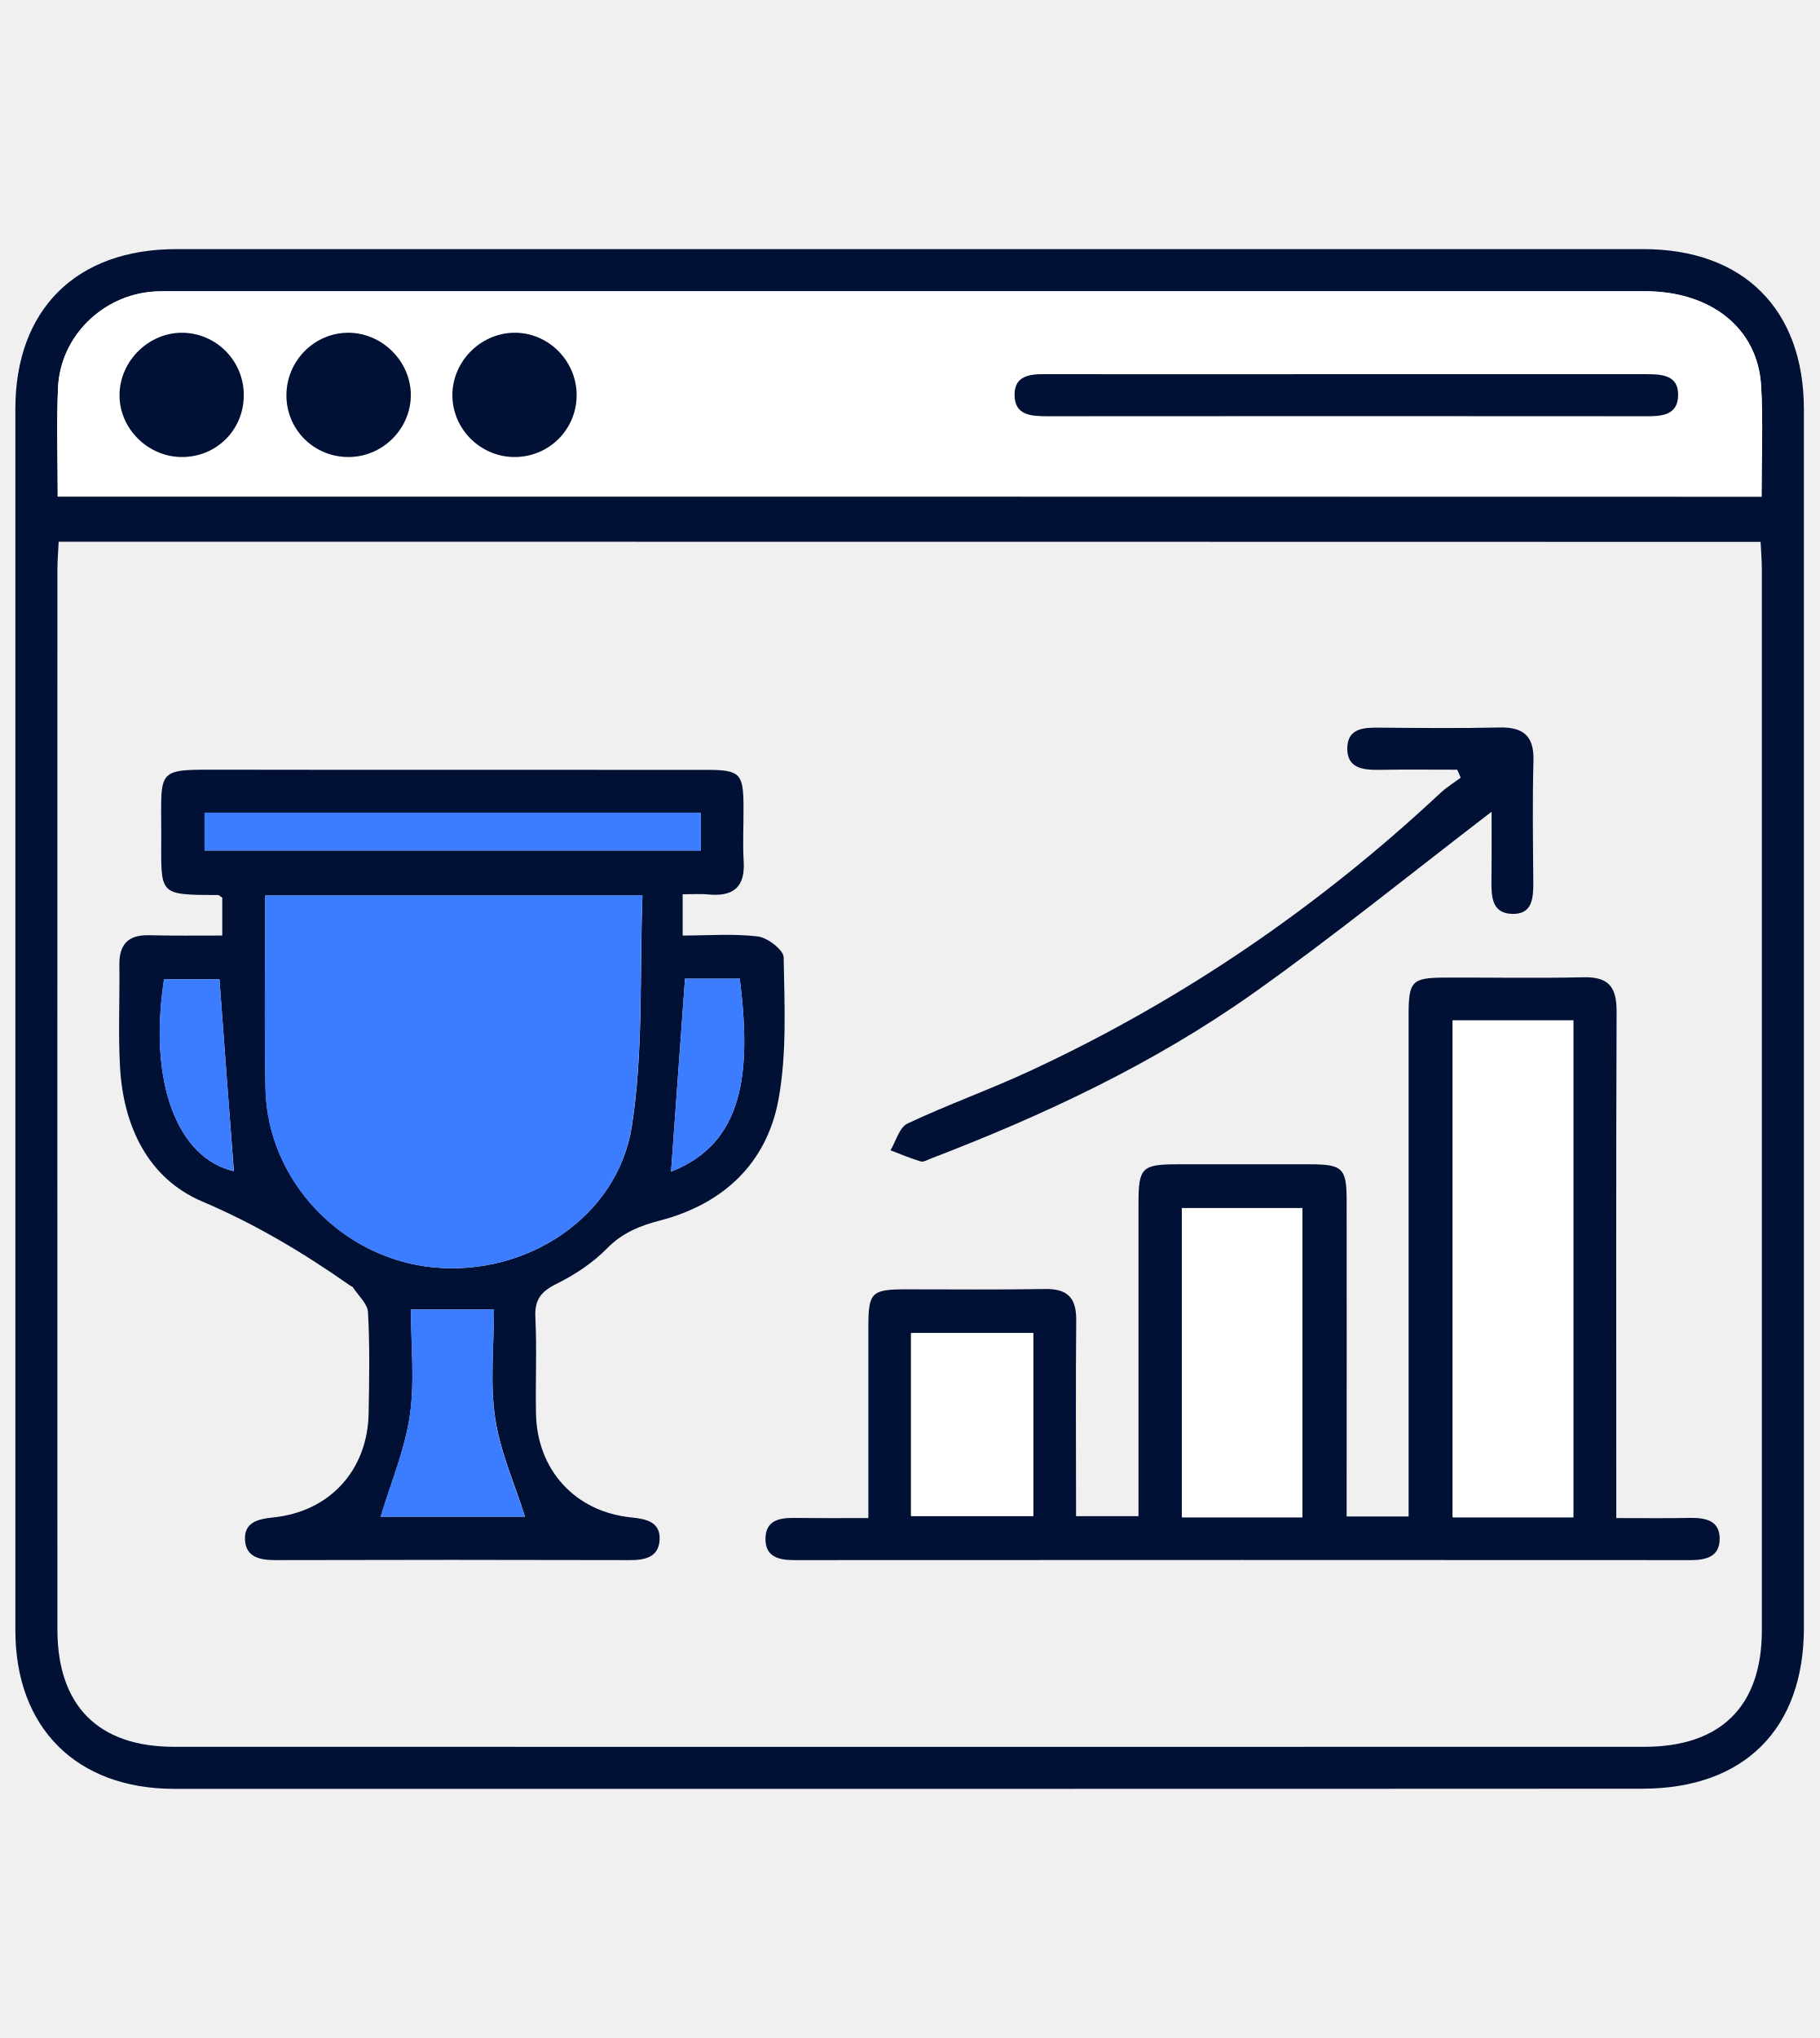
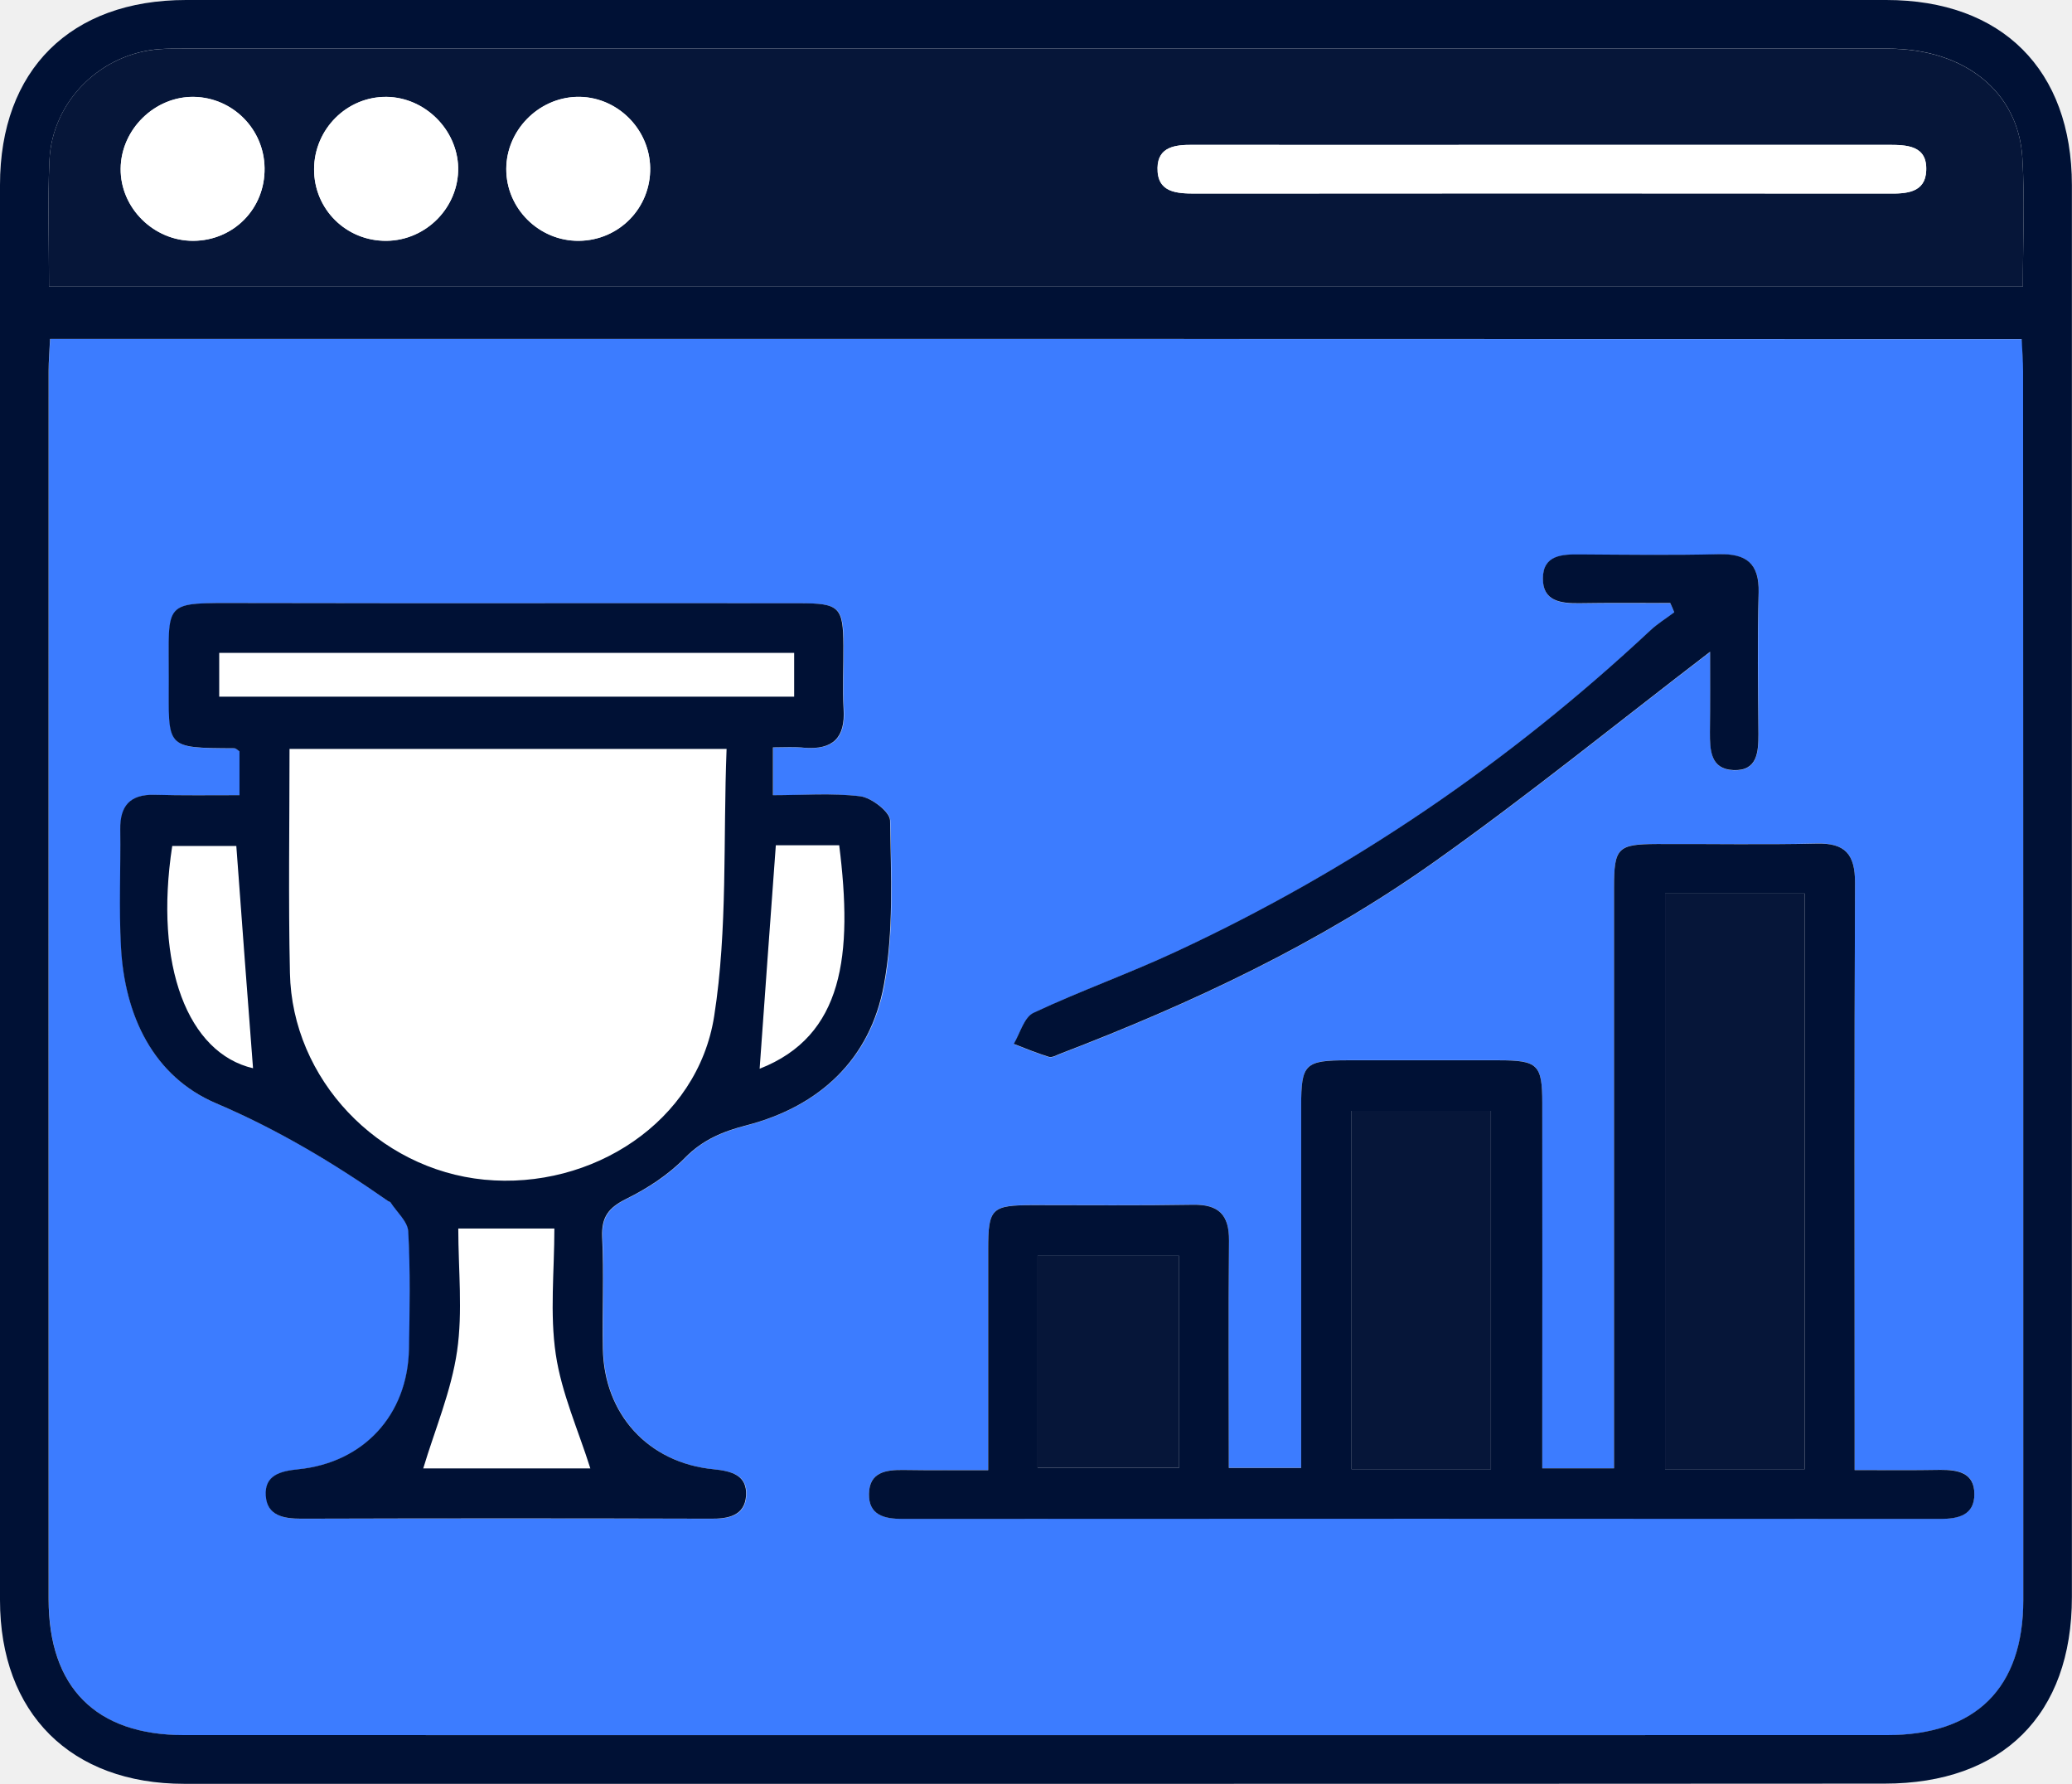
- <svg xmlns="http://www.w3.org/2000/svg" version="1.1" id="Layer_1" x="0px" y="0px" viewBox="0 0 115.98 129.9" style="enable-background:new 0 0 115.98 129.9;" xml:space="preserve">
+ <svg xmlns="http://www.w3.org/2000/svg" version="1.1" id="Layer_1" x="0px" y="0px" viewBox="0 0 203.32 175" style="enable-background:new 0 0 203.32 175;" xml:space="preserve">
  <style type="text/css">
- 	.st0{fill:#001135;}
- 	.st1{fill:#FFFFFF;}
- 	.st2{fill:#3C7CFF;}
+ 	.st0{fill:#185AE9;}
+ 	.st1{fill-rule:evenodd;clip-rule:evenodd;fill:#00B0FB;}
+ 	.st2{fill:#00B0FB;}
+ 	.st3{fill:#00B0FB;fill-opacity:0.4;}
+ 	.st4{fill:#FFFFFF;}
+ 	.st5{fill:#001135;}
+ 	.st6{fill:#3C7CFF;}
+ 	.st7{fill:#1429FF;}
+ 	.st8{fill:#DBDBDB;}
+ 	.st9{fill:#0A0A0A;}
+ 	.st10{fill:#FEFDFE;}
+ 	.st11{fill:#040404;}
+ 	.st12{fill:#FDFDFD;}
+ 	.st13{fill:#050504;}
+ 	.st14{fill:#061639;}
</style>
  <g>
-     <path class="st0" d="M57.99,114.02c-15.62,0-31.24,0-46.87,0c-6.24,0-10.14-3.88-10.14-10.11c0-25.95,0-51.9,0-77.85   c0-6.33,3.88-10.18,10.24-10.18c31.19,0,62.38,0,93.56,0c6.37,0,10.21,3.84,10.22,10.19c0,25.89,0,51.79,0,77.68   c0,6.47-3.82,10.26-10.31,10.26C89.12,114.02,73.55,114.02,57.99,114.02z M3.74,34.53c-0.03,0.67-0.08,1.21-0.08,1.75   c0,22.53-0.01,45.05,0,67.58c0,4.86,2.6,7.48,7.44,7.48c31.24,0.01,62.48,0,93.73,0c4.88,0,7.49-2.59,7.49-7.43   c0-22.53,0-45.05,0-67.58c0-0.58-0.05-1.17-0.08-1.79C76.03,34.53,39.99,34.53,3.74,34.53z M3.68,31.65c36.31,0,72.43,0,108.62,0   c0-2.46,0.11-4.79-0.03-7.09c-0.22-3.64-3.19-6-7.39-6c-31.26,0-62.51,0-93.77,0c-0.44,0-0.88-0.01-1.32,0.02   c-3.26,0.23-5.94,2.86-6.09,6.12C3.6,26.97,3.68,29.23,3.68,31.65z" />
-     <path class="st1" d="M3.68,31.65c0-2.42-0.08-4.69,0.02-6.94c0.15-3.26,2.83-5.89,6.09-6.12c0.44-0.03,0.88-0.02,1.32-0.02   c31.26,0,62.51,0,93.77,0c4.2,0,7.17,2.36,7.39,6c0.14,2.31,0.03,4.63,0.03,7.09C76.11,31.65,39.99,31.65,3.68,31.65z M85.99,23.85   c-6.46,0-12.91,0.01-19.37-0.01c-0.96,0-1.91,0.1-1.94,1.26c-0.03,1.39,1.06,1.42,2.12,1.42c12.69-0.01,25.38-0.01,38.07,0   c0.99,0,2.06-0.04,2.11-1.27c0.06-1.39-1.08-1.41-2.12-1.41C98.57,23.86,92.28,23.85,85.99,23.85z M11.62,29.13   c2.22-0.01,3.96-1.79,3.92-4.01c-0.03-2.14-1.75-3.87-3.88-3.91c-2.15-0.04-4.02,1.78-4.04,3.95C7.6,27.32,9.44,29.15,11.62,29.13z    M22.25,29.13c2.2-0.02,3.98-1.85,3.94-4.03c-0.04-2.1-1.82-3.87-3.93-3.89c-2.19-0.03-3.99,1.77-4,3.97   C18.25,27.39,20.03,29.16,22.25,29.13z M32.84,29.13c2.21-0.02,3.96-1.81,3.92-4.02c-0.04-2.19-1.89-3.97-4.06-3.9   c-2.11,0.07-3.85,1.85-3.86,3.96C28.83,27.35,30.65,29.15,32.84,29.13z" />
-     <path class="st0" d="M14.17,59.63c0-0.92,0-1.66,0-2.41c-0.11-0.07-0.19-0.17-0.28-0.17c-3.86-0.02-3.61,0.02-3.61-3.84   c0.01-4.35-0.42-4.15,4.08-4.15c10.21,0.02,20.42,0,30.63,0.01c2.19,0,2.4,0.21,2.41,2.34c0.01,1.16-0.06,2.32,0.01,3.48   c0.1,1.58-0.59,2.25-2.15,2.13C44.72,56.96,44.17,57,43.52,57c0,0.88,0,1.67,0,2.63c1.64,0,3.24-0.13,4.81,0.06   c0.61,0.08,1.62,0.86,1.63,1.33c0.05,3.02,0.21,6.11-0.33,9.06c-0.75,4.07-3.52,6.66-7.54,7.71c-1.31,0.34-2.42,0.79-3.4,1.79   c-0.91,0.93-2.06,1.68-3.23,2.26c-0.98,0.49-1.38,1-1.33,2.12c0.1,2.04,0,4.08,0.04,6.13c0.06,3.6,2.5,6.28,6.09,6.63   c0.98,0.1,1.86,0.31,1.79,1.45c-0.07,1.11-0.98,1.28-1.95,1.27c-7.51-0.02-15.01-0.02-22.52,0c-0.97,0-1.89-0.16-1.96-1.27   c-0.07-1.13,0.81-1.35,1.79-1.45c3.6-0.36,6.02-3,6.09-6.62c0.04-2.15,0.08-4.31-0.04-6.46c-0.03-0.55-0.63-1.07-0.97-1.6   c-0.03-0.04-0.1-0.05-0.14-0.08c-2.98-2.09-6.05-3.93-9.46-5.38c-3.46-1.47-5.04-4.82-5.24-8.6c-0.12-2.15-0.01-4.3-0.04-6.46   c-0.02-1.3,0.54-1.94,1.88-1.91C11.02,59.65,12.56,59.63,14.17,59.63z M16.91,57.08c0,4.19-0.07,8.26,0.02,12.33   c0.12,5.84,4.85,10.8,10.69,11.37c5.94,0.58,11.75-3.19,12.66-8.99c0.75-4.79,0.49-9.73,0.68-14.71   C32.79,57.08,24.98,57.08,16.91,57.08z M44.68,51.8c-10.66,0-21.16,0-31.64,0c0,0.89,0,1.64,0,2.41c10.6,0,21.1,0,31.64,0   C44.68,53.36,44.68,52.64,44.68,51.8z M31.49,83.47c-1.81,0-3.44,0-5.29,0c0,2.28,0.25,4.56-0.07,6.75   c-0.32,2.2-1.22,4.32-1.86,6.45c2.92,0,6.23,0,9.2,0c-0.65-2.07-1.58-4.13-1.9-6.27C31.23,88.15,31.49,85.82,31.49,83.47z    M13.99,62.42c-1.18,0-2.37,0-3.53,0c-1.02,6.62,0.87,11.4,4.45,12.23C14.6,70.68,14.3,66.6,13.99,62.42z M43.67,62.38   c-0.31,4.28-0.61,8.36-0.89,12.3c4.63-1.81,5.14-6.27,4.38-12.3C45.98,62.38,44.79,62.38,43.67,62.38z" />
-     <path class="st0" d="M55.36,96.76c0-4.22,0-8.19,0-12.16c0-2.25,0.18-2.42,2.49-2.42c2.93,0,5.85,0.03,8.78-0.02   c1.41-0.02,1.99,0.55,1.98,1.97c-0.04,4.13-0.01,8.26-0.01,12.51c1.33,0,2.52,0,3.98,0c0-0.53,0-1.11,0-1.69   c0-6.07,0-12.15,0-18.22c0-2.33,0.2-2.52,2.58-2.52c2.76,0,5.52,0,8.28,0c2.17,0,2.41,0.23,2.41,2.36c0.01,6.07,0,12.15,0,18.22   c0,0.59,0,1.19,0,1.87c1.35,0,2.54,0,3.95,0c0-0.69,0-1.33,0-1.97c0-9.99,0-19.99,0-29.98c0-2.19,0.2-2.39,2.35-2.4   c2.93-0.01,5.85,0.05,8.78-0.02c1.59-0.04,2.13,0.59,2.13,2.15c-0.04,10.05-0.02,20.1-0.02,30.15c0,0.65,0,1.3,0,2.17   c1.66,0,3.18,0.02,4.71-0.01c0.97-0.01,1.88,0.15,1.88,1.33c0,1.15-0.87,1.36-1.86,1.36c-19.05-0.01-38.09-0.01-57.14,0   c-0.99,0-1.85-0.21-1.83-1.38c0.02-1.19,0.93-1.32,1.89-1.31C52.16,96.77,53.64,96.76,55.36,96.76z M100.3,96.71   c0-10.66,0-21.17,0-31.67c-2.64,0-5.16,0-7.69,0c0,10.6,0,21.11,0,31.67C95.21,96.71,97.68,96.71,100.3,96.71z M83.03,96.71   c0-6.69,0-13.2,0-19.71c-2.65,0-5.15,0-7.68,0c0,6.63,0,13.14,0,19.71C77.96,96.71,80.42,96.71,83.03,96.71z M65.87,84.97   c-2.68,0-5.24,0-7.79,0c0,3.95,0,7.79,0,11.66c2.64,0,5.19,0,7.79,0C65.87,92.72,65.87,88.92,65.87,84.97z" />
-     <path class="st0" d="M95.09,51.74c-5.12,3.92-10.04,7.92-15.21,11.58c-6.33,4.48-13.32,7.76-20.55,10.53   c-0.21,0.08-0.45,0.23-0.63,0.18c-0.65-0.2-1.29-0.46-1.93-0.71c0.35-0.59,0.57-1.47,1.09-1.71c2.59-1.22,5.3-2.18,7.89-3.39   c9.63-4.48,18.29-10.4,26.05-17.65c0.4-0.38,0.88-0.67,1.32-1c-0.07-0.17-0.14-0.34-0.22-0.51c-1.67,0-3.33-0.02-5,0.01   c-1.01,0.01-2.02-0.1-2.01-1.37c0.01-1.29,1.05-1.33,2.05-1.32c2.54,0.02,5.08,0.05,7.62-0.01c1.53-0.04,2.24,0.51,2.2,2.11   c-0.07,2.59-0.03,5.19-0.01,7.78c0,1-0.06,2.04-1.37,1.99c-1.28-0.05-1.3-1.1-1.3-2.08C95.1,54.64,95.09,53.12,95.09,51.74z" />
-     <path class="st0" d="M85.99,23.85c6.29,0,12.58,0,18.87,0c1.05,0,2.18,0.02,2.12,1.41c-0.05,1.24-1.11,1.28-2.11,1.27   c-12.69-0.01-25.38-0.01-38.07,0c-1.06,0-2.15-0.04-2.12-1.42c0.02-1.16,0.98-1.27,1.94-1.26C73.08,23.86,79.54,23.85,85.99,23.85z   " />
-     <path class="st0" d="M11.62,29.13c-2.18,0.01-4.02-1.81-4-3.97c0.02-2.17,1.89-3.99,4.04-3.95c2.13,0.04,3.85,1.77,3.88,3.91   C15.58,27.35,13.84,29.12,11.62,29.13z" />
-     <path class="st0" d="M22.25,29.13c-2.22,0.02-4-1.74-3.99-3.95c0.01-2.2,1.81-4,4-3.97c2.1,0.03,3.88,1.79,3.93,3.89   C26.23,27.28,24.44,29.11,22.25,29.13z" />
-     <path class="st0" d="M32.84,29.13c-2.19,0.02-4.01-1.78-4-3.96c0.01-2.11,1.75-3.89,3.86-3.96c2.17-0.07,4.02,1.71,4.06,3.9   C36.8,27.32,35.05,29.11,32.84,29.13z" />
-     <path class="st2" d="M16.91,57.08c8.07,0,15.88,0,24.04,0c-0.19,4.97,0.07,9.92-0.68,14.71c-0.9,5.8-6.71,9.57-12.66,8.99   c-5.84-0.57-10.57-5.53-10.69-11.37C16.84,65.34,16.91,61.27,16.91,57.08z" />
-     <path class="st2" d="M44.68,51.8c0,0.84,0,1.56,0,2.41c-10.54,0-21.04,0-31.64,0c0-0.78,0-1.53,0-2.41   C23.52,51.8,34.02,51.8,44.68,51.8z" />
-     <path class="st2" d="M31.49,83.47c0,2.35-0.26,4.68,0.07,6.93c0.32,2.15,1.24,4.2,1.9,6.27c-2.97,0-6.28,0-9.2,0   c0.64-2.14,1.54-4.25,1.86-6.45c0.32-2.19,0.07-4.47,0.07-6.75C28.04,83.47,29.67,83.47,31.49,83.47z" />
-     <path class="st2" d="M13.99,62.42c0.31,4.18,0.62,8.26,0.91,12.23c-3.58-0.84-5.46-5.61-4.45-12.23   C11.62,62.42,12.81,62.42,13.99,62.42z" />
-     <path class="st2" d="M43.67,62.38c1.12,0,2.31,0,3.49,0c0.76,6.02,0.25,10.49-4.38,12.3C43.07,70.74,43.36,66.66,43.67,62.38z" />
-     <path class="st1" d="M100.3,96.71c-2.62,0-5.09,0-7.69,0c0-10.56,0-21.07,0-31.67c2.54,0,5.05,0,7.69,0   C100.3,75.54,100.3,86.04,100.3,96.71z" />
-     <path class="st1" d="M83.03,96.71c-2.61,0-5.07,0-7.68,0c0-6.57,0-13.08,0-19.71c2.52,0,5.03,0,7.68,0   C83.03,83.51,83.03,90.02,83.03,96.71z" />
-     <path class="st1" d="M65.87,84.97c0,3.95,0,7.75,0,11.66c-2.6,0-5.15,0-7.79,0c0-3.88,0-7.71,0-11.66   C60.64,84.97,63.19,84.97,65.87,84.97z" />
+     <path class="st4" d="M28.44,95.45c0.21,10.41,8.65,19.26,19.06,20.27c10.59,1.03,20.95-5.69,22.57-16.03   c1.34-8.54,0.87-17.35,1.21-26.23c-14.57,0-28.49,0-42.89,0C28.41,80.94,28.28,88.2,28.44,95.45z" />
+     <path class="st4" d="M54.4,120.52c-3.23,0-6.13,0-9.43,0c0,4.07,0.45,8.13-0.12,12.04c-0.57,3.92-2.18,7.7-3.32,11.5   c5.21,0,11.11,0,16.41,0c-1.16-3.69-2.82-7.36-3.39-11.18C53.94,128.87,54.4,124.71,54.4,120.52z" />
+     <path class="st6" d="M4.92,33.26c-0.05,1.19-0.14,2.16-0.14,3.12c0,40.17-0.02,80.33,0,120.51c0,8.67,4.64,13.34,13.27,13.34   c55.71,0.02,111.41,0,167.14,0c8.7,0,13.36-4.62,13.36-13.25c0-40.17,0-80.33,0-120.51c0-1.03-0.09-2.09-0.14-3.19   C133.83,33.26,69.56,33.26,4.92,33.26z M101.43,99.38c4.62-2.18,9.45-3.89,14.07-6.04c17.17-7.99,32.61-18.54,46.45-31.47   c0.71-0.68,1.57-1.19,2.35-1.78c-0.12-0.3-0.25-0.61-0.39-0.91c-2.98,0-5.94-0.04-8.92,0.02c-1.8,0.02-3.6-0.18-3.58-2.44   c0.02-2.3,1.87-2.37,3.66-2.35c4.53,0.04,9.06,0.09,13.59-0.02c2.73-0.07,3.99,0.91,3.92,3.76c-0.12,4.62-0.05,9.25-0.02,13.87   c0,1.78-0.11,3.64-2.44,3.55c-2.28-0.09-2.32-1.96-2.32-3.71c0.04-2.73,0.02-5.44,0.02-7.9c-9.13,6.99-17.9,14.12-27.12,20.65   c-11.29,7.99-23.75,13.84-36.64,18.78c-0.37,0.14-0.8,0.41-1.12,0.32c-1.16-0.36-2.3-0.82-3.44-1.27   C100.11,101.37,100.5,99.8,101.43,99.38z M73.31,110.4c-2.34,0.61-4.32,1.41-6.06,3.19c-1.62,1.66-3.67,3-5.76,4.03   c-1.75,0.87-2.46,1.78-2.37,3.78c0.18,3.64,0,7.28,0.07,10.93c0.11,6.42,4.46,11.2,10.86,11.82c1.75,0.18,3.32,0.55,3.19,2.59   c-0.12,1.98-1.75,2.28-3.48,2.26c-13.39-0.04-26.77-0.04-40.16,0c-1.73,0-3.37-0.29-3.49-2.26c-0.12-2.01,1.44-2.41,3.19-2.59   c6.42-0.64,10.73-5.35,10.86-11.8c0.07-3.83,0.14-7.69-0.07-11.52c-0.05-0.98-1.12-1.91-1.73-2.85c-0.05-0.07-0.18-0.09-0.25-0.14   c-5.31-3.73-10.79-7.01-16.87-9.59c-6.17-2.62-8.99-8.59-9.34-15.34c-0.21-3.83-0.02-7.67-0.07-11.52   c-0.04-2.32,0.96-3.46,3.35-3.41c2.73,0.07,5.47,0.04,8.35,0.04c0-1.64,0-2.96,0-4.3c-0.2-0.12-0.34-0.3-0.5-0.3   c-6.88-0.04-6.44,0.04-6.44-6.85c0.02-7.76-0.75-7.4,7.28-7.4c18.21,0.04,36.41,0,54.62,0.02c3.91,0,4.28,0.37,4.3,4.17   c0.02,2.07-0.11,4.14,0.02,6.21c0.18,2.82-1.05,4.01-3.83,3.8c-0.96-0.11-1.94-0.04-3.1-0.04c0,1.57,0,2.98,0,4.69   c2.92,0,5.78-0.23,8.58,0.11c1.09,0.14,2.89,1.53,2.91,2.37c0.09,5.39,0.37,10.9-0.59,16.16C85.41,103.91,80.47,108.52,73.31,110.4   z M190.42,149c-33.97-0.02-67.92-0.02-101.89,0c-1.77,0-3.3-0.37-3.26-2.46c0.04-2.12,1.66-2.35,3.37-2.34   c2.62,0.04,5.26,0.02,8.33,0.02c0-7.52,0-14.6,0-21.68c0-4.01,0.32-4.32,4.44-4.32c5.22,0,10.43,0.05,15.66-0.04   c2.51-0.04,3.55,0.98,3.53,3.51c-0.07,7.36-0.02,14.73-0.02,22.31c2.37,0,4.49,0,7.1,0c0-0.95,0-1.98,0-3.01   c0-10.82,0-21.67,0-32.49c0-4.15,0.36-4.49,4.6-4.49c4.92,0,9.84,0,14.76,0c3.87,0,4.3,0.41,4.3,4.21c0.02,10.82,0,21.67,0,32.49   c0,1.05,0,2.12,0,3.33c2.41,0,4.53,0,7.04,0c0-1.23,0-2.37,0-3.51c0-17.81,0-35.65,0-53.46c0-3.91,0.36-4.26,4.19-4.28   c5.22-0.02,10.43,0.09,15.66-0.04c2.84-0.07,3.8,1.05,3.8,3.83c-0.07,17.92-0.04,35.84-0.04,53.76c0,1.16,0,2.32,0,3.87   c2.96,0,5.67,0.04,8.4-0.02c1.73-0.02,3.35,0.27,3.35,2.37C193.74,148.63,192.19,149,190.42,149z" />
+     <path class="st4" d="M16.9,82.99c-1.82,11.8,1.55,20.33,7.94,21.81c-0.55-7.08-1.09-14.35-1.64-21.81   C21.09,82.99,18.97,82.99,16.9,82.99z" />
+     <path class="st14" d="M185.27,4.78c-55.74,0-111.47,0-167.21,0c-0.78,0-1.57-0.02-2.35,0.04C9.9,5.22,5.12,9.91,4.85,15.73   c-0.18,4.05-0.04,8.08-0.04,12.39c64.75,0,129.15,0,193.69,0c0-4.39,0.2-8.54-0.05-12.64C198.06,8.99,192.76,4.78,185.27,4.78z    M18.97,23.63c-3.89,0.02-7.17-3.23-7.13-7.08c0.04-3.87,3.37-7.11,7.2-7.04c3.8,0.07,6.87,3.16,6.92,6.97   C26.03,20.45,22.93,23.61,18.97,23.63z M37.93,23.63c-3.96,0.04-7.13-3.1-7.11-7.04c0.02-3.92,3.23-7.13,7.13-7.08   c3.74,0.05,6.92,3.19,7.01,6.94C45.02,20.33,41.83,23.59,37.93,23.63z M56.81,23.63c-3.91,0.04-7.15-3.17-7.13-7.06   c0.02-3.76,3.12-6.94,6.88-7.06c3.87-0.12,7.17,3.05,7.24,6.95C63.87,20.4,60.75,23.59,56.81,23.63z M185.25,18.99   c-22.63-0.02-45.26-0.02-67.89,0c-1.89,0-3.83-0.07-3.78-2.53c0.04-2.07,1.75-2.26,3.46-2.25c11.52,0.02,23.04,0,34.54,0   c11.22,0,22.43,0,33.65,0c1.87,0,3.89,0.04,3.78,2.51C188.93,18.94,187.04,19.01,185.25,18.99z" />
+     <path class="st14" d="M101.82,143.99c4.71,0,9.25,0,13.89,0c0-6.97,0-13.75,0-20.79c-4.78,0-9.34,0-13.89,0   C101.82,130.24,101.82,137.09,101.82,143.99z" />
+     <path class="st4" d="M77.92,64.05c-19.01,0-37.73,0-56.42,0c0,1.59,0,2.92,0,4.3c18.9,0,37.62,0,56.42,0   C77.92,66.83,77.92,65.55,77.92,64.05z" />
+     <path class="st14" d="M132.61,144.13c4.65,0,9.04,0,13.69,0c0-11.93,0-23.54,0-35.15c-4.73,0-9.18,0-13.69,0   C132.61,120.81,132.61,132.42,132.61,144.13z" />
+     <path class="st14" d="M163.39,144.13c4.64,0,9.04,0,13.71,0c0-19.01,0-37.75,0-56.47c-4.71,0-9.2,0-13.71,0   C163.39,106.56,163.39,125.3,163.39,144.13z" />
+     <path class="st4" d="M76.12,82.92c-0.55,7.63-1.09,14.91-1.59,21.93c8.26-3.23,9.17-11.18,7.81-21.93   C80.24,82.92,78.12,82.92,76.12,82.92z" />
+     <path class="st5" d="M185.09,0C129.49,0,73.88,0,18.26,0C6.92,0,0,6.87,0,18.15c0,46.27,0,92.55,0,138.82   C0,168.08,6.95,175,18.08,175c27.87,0,55.72,0,83.58,0c27.75,0,55.51,0,83.27-0.02c11.57,0,18.38-6.76,18.38-18.3   c0-46.17,0-92.35,0-138.52C203.3,6.85,196.45,0,185.09,0z M198.54,156.97c0,8.63-4.65,13.25-13.36,13.25   c-55.72,0-111.43,0.02-167.14,0c-8.63,0-13.27-4.67-13.27-13.34c-0.02-40.17,0-80.33,0-120.51c0-0.96,0.09-1.93,0.14-3.12   c64.64,0,128.91,0,193.47,0.02c0.05,1.11,0.14,2.16,0.14,3.19C198.54,76.64,198.54,116.8,198.54,156.97z M198.5,28.12   c-64.53,0-128.94,0-193.69,0c0-4.32-0.14-8.35,0.04-12.39C5.12,9.91,9.9,5.22,15.71,4.81c0.78-0.05,1.57-0.04,2.35-0.04   c55.74,0,111.47,0,167.21,0c7.49,0,12.79,4.21,13.18,10.7C198.7,19.58,198.5,23.73,198.5,28.12z" />
+     <path class="st5" d="M87.34,80.49c-0.02-0.84-1.82-2.23-2.91-2.37c-2.8-0.34-5.65-0.11-8.58-0.11c0-1.71,0-3.12,0-4.69   c1.16,0,2.14-0.07,3.1,0.04c2.78,0.21,4.01-0.98,3.83-3.8c-0.12-2.07,0-4.14-0.02-6.21c-0.02-3.8-0.39-4.17-4.3-4.17   c-18.21-0.02-36.41,0.02-54.62-0.02c-8.02,0-7.26-0.36-7.28,7.4c0,6.88-0.45,6.81,6.44,6.85c0.16,0,0.3,0.18,0.5,0.3   c0,1.34,0,2.66,0,4.3c-2.87,0-5.62,0.04-8.35-0.04c-2.39-0.05-3.39,1.09-3.35,3.41c0.05,3.85-0.14,7.69,0.07,11.52   c0.36,6.74,3.17,12.71,9.34,15.34c6.08,2.59,11.55,5.87,16.87,9.59c0.07,0.05,0.2,0.07,0.25,0.14c0.61,0.95,1.68,1.87,1.73,2.85   c0.21,3.83,0.14,7.69,0.07,11.52c-0.12,6.46-4.44,11.16-10.86,11.8c-1.75,0.18-3.32,0.57-3.19,2.59c0.12,1.98,1.77,2.26,3.49,2.26   c13.39-0.04,26.77-0.04,40.16,0c1.73,0.02,3.35-0.29,3.48-2.26c0.12-2.03-1.44-2.41-3.19-2.59c-6.4-0.62-10.75-5.4-10.86-11.82   c-0.07-3.66,0.11-7.29-0.07-10.93c-0.09-2,0.62-2.91,2.37-3.78c2.09-1.03,4.14-2.37,5.76-4.03c1.75-1.78,3.73-2.59,6.06-3.19   c7.17-1.87,12.11-6.49,13.45-13.75C87.71,91.39,87.43,85.88,87.34,80.49z M16.9,82.99c2.07,0,4.19,0,6.29,0   c0.55,7.45,1.09,14.73,1.64,21.81C18.46,103.32,15.09,94.79,16.9,82.99z M41.53,144.06c1.14-3.8,2.75-7.58,3.32-11.5   c0.57-3.91,0.12-7.97,0.12-12.04c3.3,0,6.21,0,9.43,0c0,4.19-0.46,8.35,0.14,12.36c0.57,3.82,2.23,7.49,3.39,11.18   C52.64,144.06,46.74,144.06,41.53,144.06z M70.08,99.7c-1.62,10.34-11.98,17.06-22.57,16.03c-10.41-1.02-18.85-9.86-19.06-20.27   c-0.16-7.26-0.04-14.52-0.04-21.99c14.39,0,28.32,0,42.89,0C70.95,82.35,71.42,91.16,70.08,99.7z M21.51,68.35c0-1.37,0-2.71,0-4.3   c18.69,0,37.41,0,56.42,0c0,1.5,0,2.78,0,4.3C59.13,68.35,40.41,68.35,21.51,68.35z M74.54,104.85c0.5-7.03,1.03-14.3,1.59-21.93   c2,0,4.12,0,6.22,0C83.7,93.67,82.79,101.62,74.54,104.85z" />
+     <path class="st5" d="M190.39,144.2c-2.73,0.05-5.44,0.02-8.4,0.02c0-1.55,0-2.71,0-3.87c0-17.92-0.04-35.84,0.04-53.76   c0-2.78-0.96-3.91-3.8-3.83c-5.22,0.12-10.43,0.02-15.66,0.04c-3.83,0.02-4.19,0.37-4.19,4.28c0,17.81,0,35.65,0,53.46   c0,1.14,0,2.28,0,3.51c-2.51,0-4.64,0-7.04,0c0-1.21,0-2.28,0-3.33c0-10.82,0.02-21.67,0-32.49c0-3.8-0.43-4.21-4.3-4.21   c-4.92,0-9.84,0-14.76,0c-4.24,0-4.6,0.34-4.6,4.49c0,10.82,0,21.67,0,32.49c0,1.03,0,2.07,0,3.01c-2.6,0-4.73,0-7.1,0   c0-7.58-0.05-14.94,0.02-22.31c0.02-2.53-1.02-3.55-3.53-3.51c-5.22,0.09-10.43,0.04-15.66,0.04c-4.12,0-4.44,0.3-4.44,4.32   c0,7.08,0,14.16,0,21.68c-3.07,0-5.71,0.02-8.33-0.02c-1.71-0.02-3.33,0.21-3.37,2.34c-0.04,2.09,1.5,2.46,3.26,2.46   c33.97-0.02,67.92-0.02,101.89,0c1.77,0,3.32-0.37,3.32-2.43C193.74,144.47,192.12,144.19,190.39,144.2z M115.71,143.99   c-4.64,0-9.18,0-13.89,0c0-6.9,0-13.75,0-20.79c4.55,0,9.11,0,13.89,0C115.71,130.24,115.71,137.02,115.71,143.99z M146.31,144.13   c-4.65,0-9.04,0-13.69,0c0-11.72,0-23.32,0-35.15c4.51,0,8.97,0,13.69,0C146.31,120.6,146.31,132.2,146.31,144.13z M177.1,144.13   c-4.67,0-9.08,0-13.71,0c0-18.83,0-37.57,0-56.47c4.51,0,9.01,0,13.71,0C177.1,106.38,177.1,125.12,177.1,144.13z" />
+     <path class="st5" d="M104.05,103.37c12.89-4.94,25.36-10.79,36.64-18.78c9.22-6.53,17.99-13.66,27.12-20.65   c0,2.46,0.02,5.17-0.02,7.9c0,1.75,0.04,3.62,2.32,3.71c2.34,0.09,2.44-1.77,2.44-3.55c-0.04-4.62-0.11-9.25,0.02-13.87   c0.07-2.85-1.19-3.83-3.92-3.76c-4.53,0.11-9.06,0.05-13.59,0.02c-1.78-0.02-3.64,0.05-3.66,2.35c-0.02,2.26,1.78,2.46,3.58,2.44   c2.98-0.05,5.94-0.02,8.92-0.02c0.14,0.3,0.27,0.61,0.39,0.91c-0.78,0.59-1.64,1.11-2.35,1.78   c-13.84,12.93-29.28,23.48-46.45,31.47c-4.62,2.16-9.45,3.87-14.07,6.04c-0.93,0.43-1.32,2-1.94,3.05   c1.14,0.45,2.28,0.91,3.44,1.27C103.25,103.78,103.67,103.51,104.05,103.37z" />
+     <path class="st4" d="M185.24,14.21c-11.22,0-22.43,0-33.65,0c-11.5,0-23.02,0.02-34.54,0c-1.71-0.02-3.42,0.18-3.46,2.25   c-0.05,2.46,1.89,2.53,3.78,2.53c22.63-0.02,45.26-0.02,67.89,0c1.78,0.02,3.67-0.05,3.76-2.26   C189.12,14.25,187.11,14.21,185.24,14.21z" />
+     <path class="st4" d="M19.04,9.5c-3.83-0.07-7.17,3.17-7.2,7.04c-0.04,3.85,3.25,7.1,7.13,7.08c3.96-0.02,7.06-3.17,6.99-7.15   C25.91,12.66,22.84,9.58,19.04,9.5z" />
+     <path class="st4" d="M37.95,9.5c-3.91-0.05-7.11,3.16-7.13,7.08c-0.02,3.94,3.16,7.08,7.11,7.04c3.91-0.04,7.1-3.3,7.03-7.19   C44.86,12.7,41.69,9.56,37.95,9.5z" />
+     <path class="st4" d="M56.56,9.5c-3.76,0.12-6.87,3.3-6.88,7.06c-0.02,3.89,3.23,7.1,7.13,7.06c3.94-0.04,7.06-3.23,6.99-7.17   C63.73,12.55,60.43,9.38,56.56,9.5z" />
  </g>
</svg>
